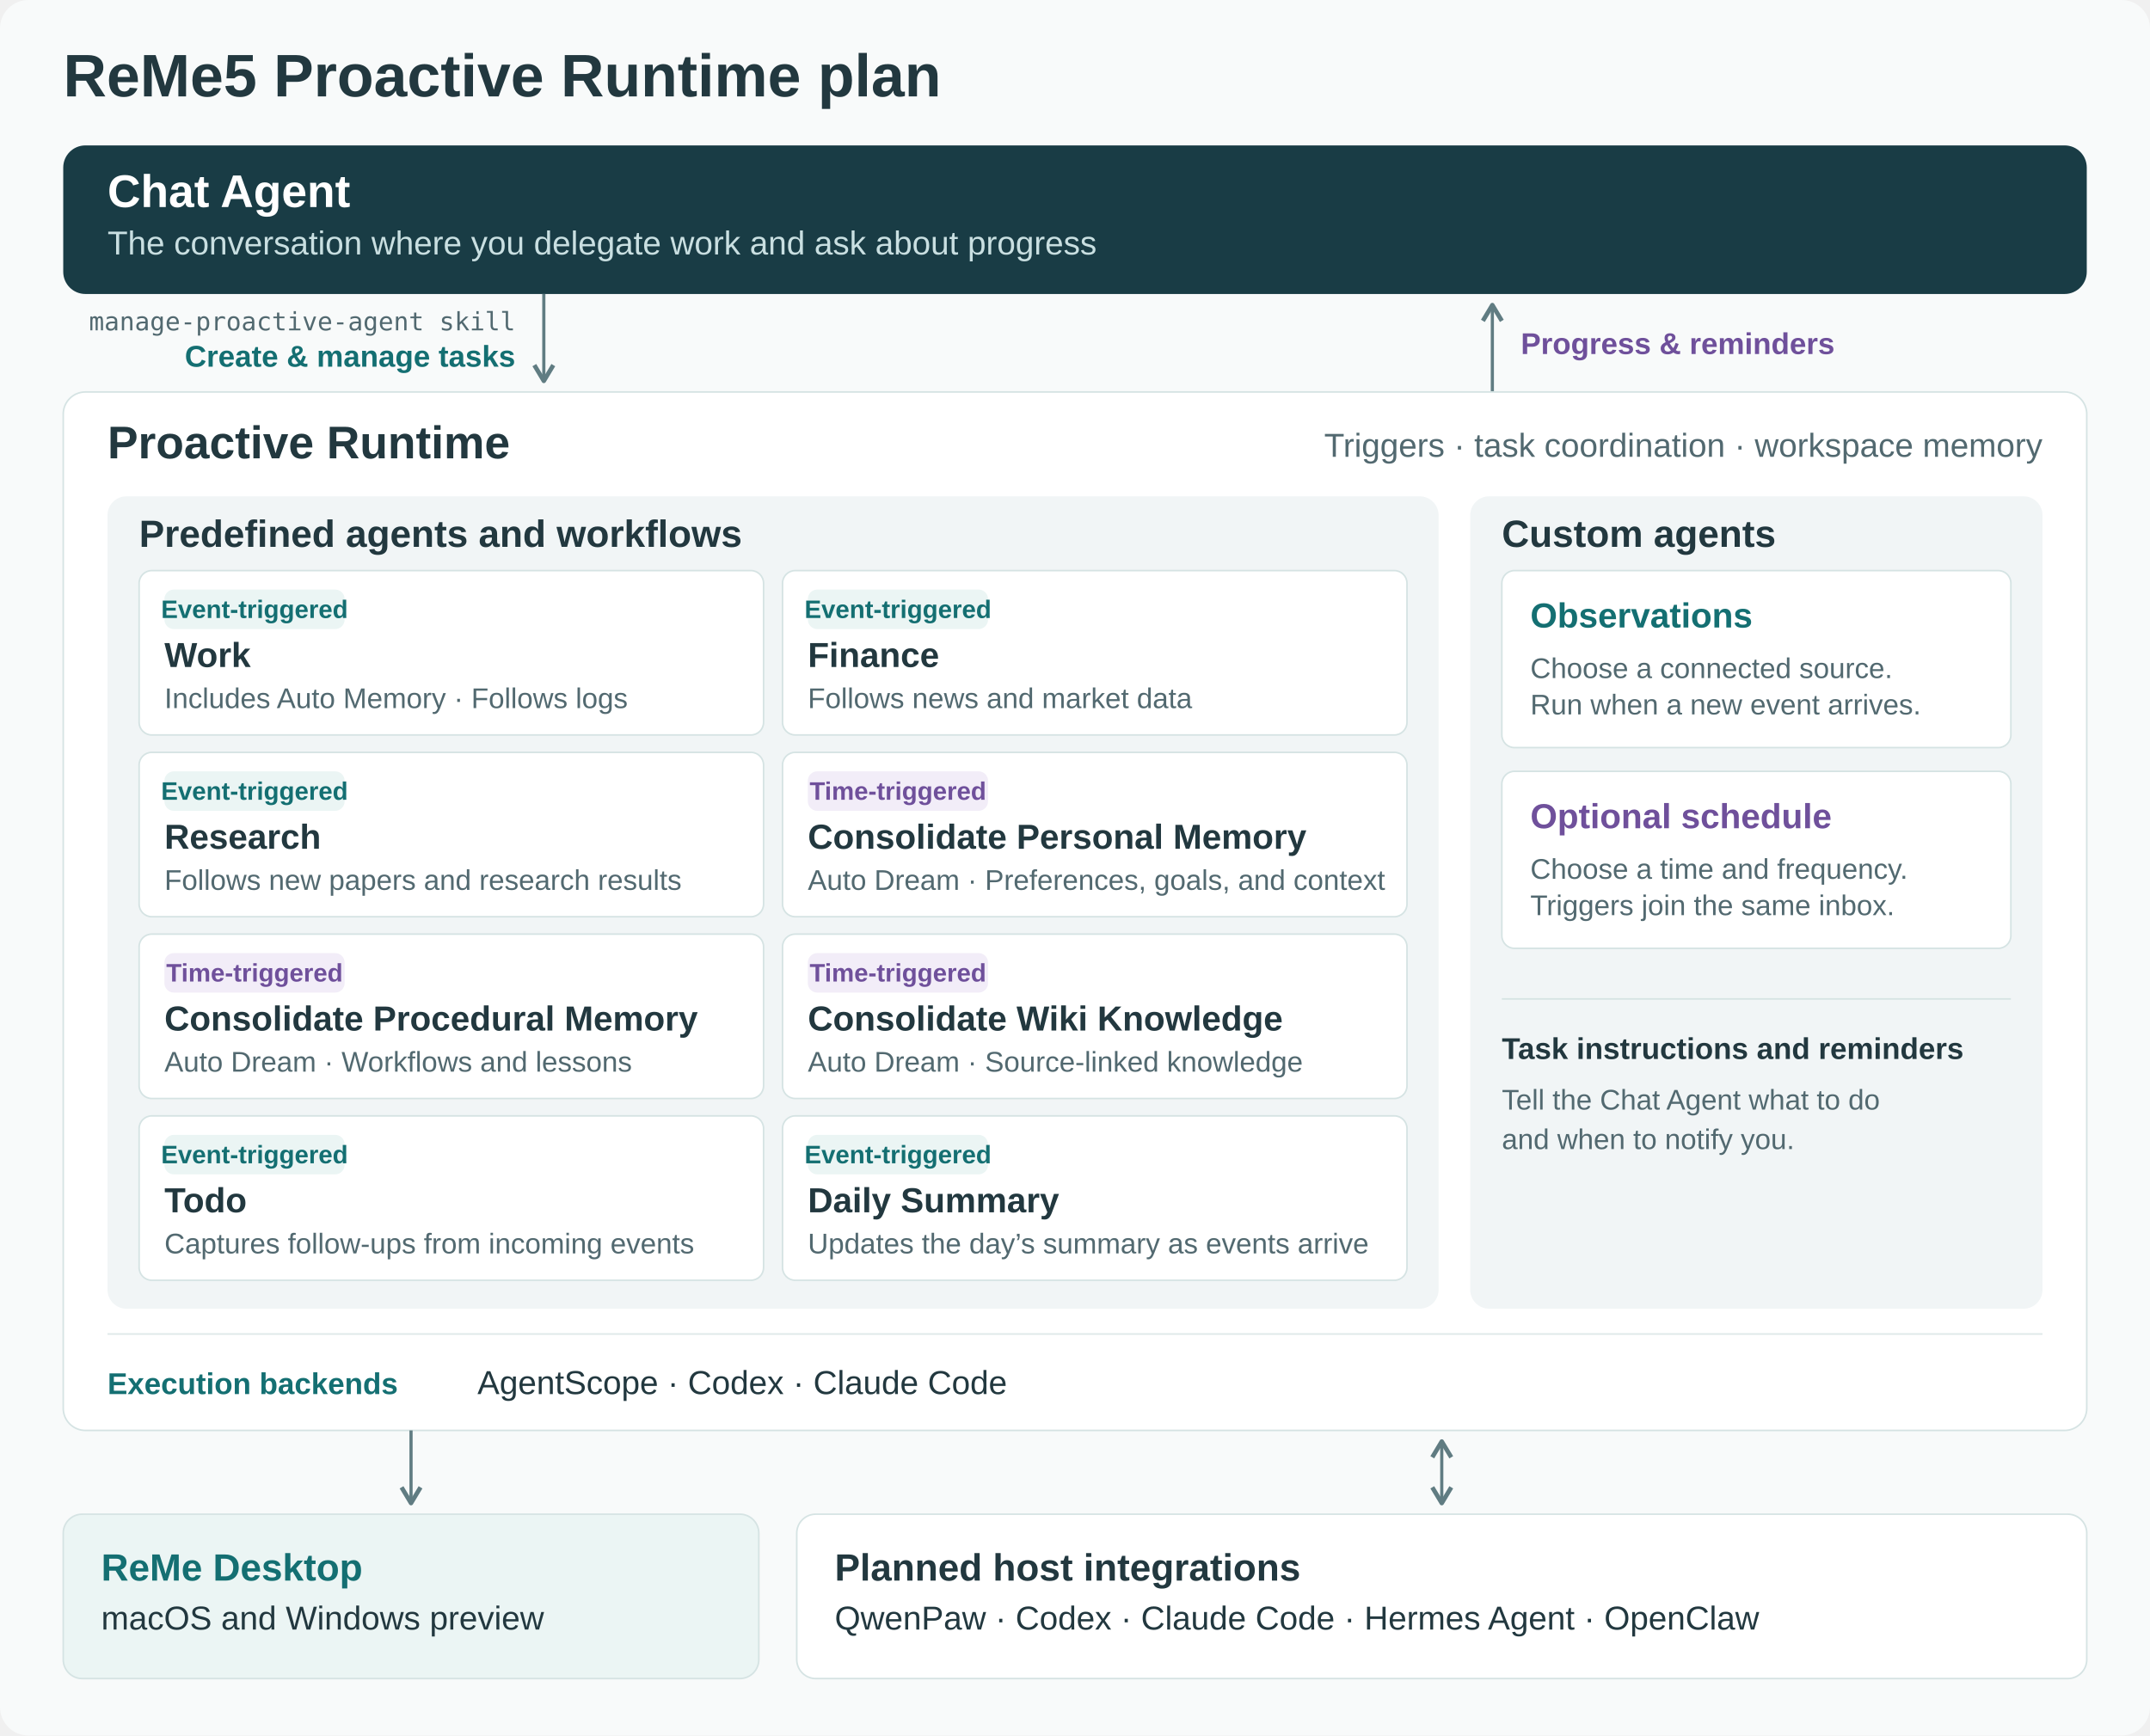
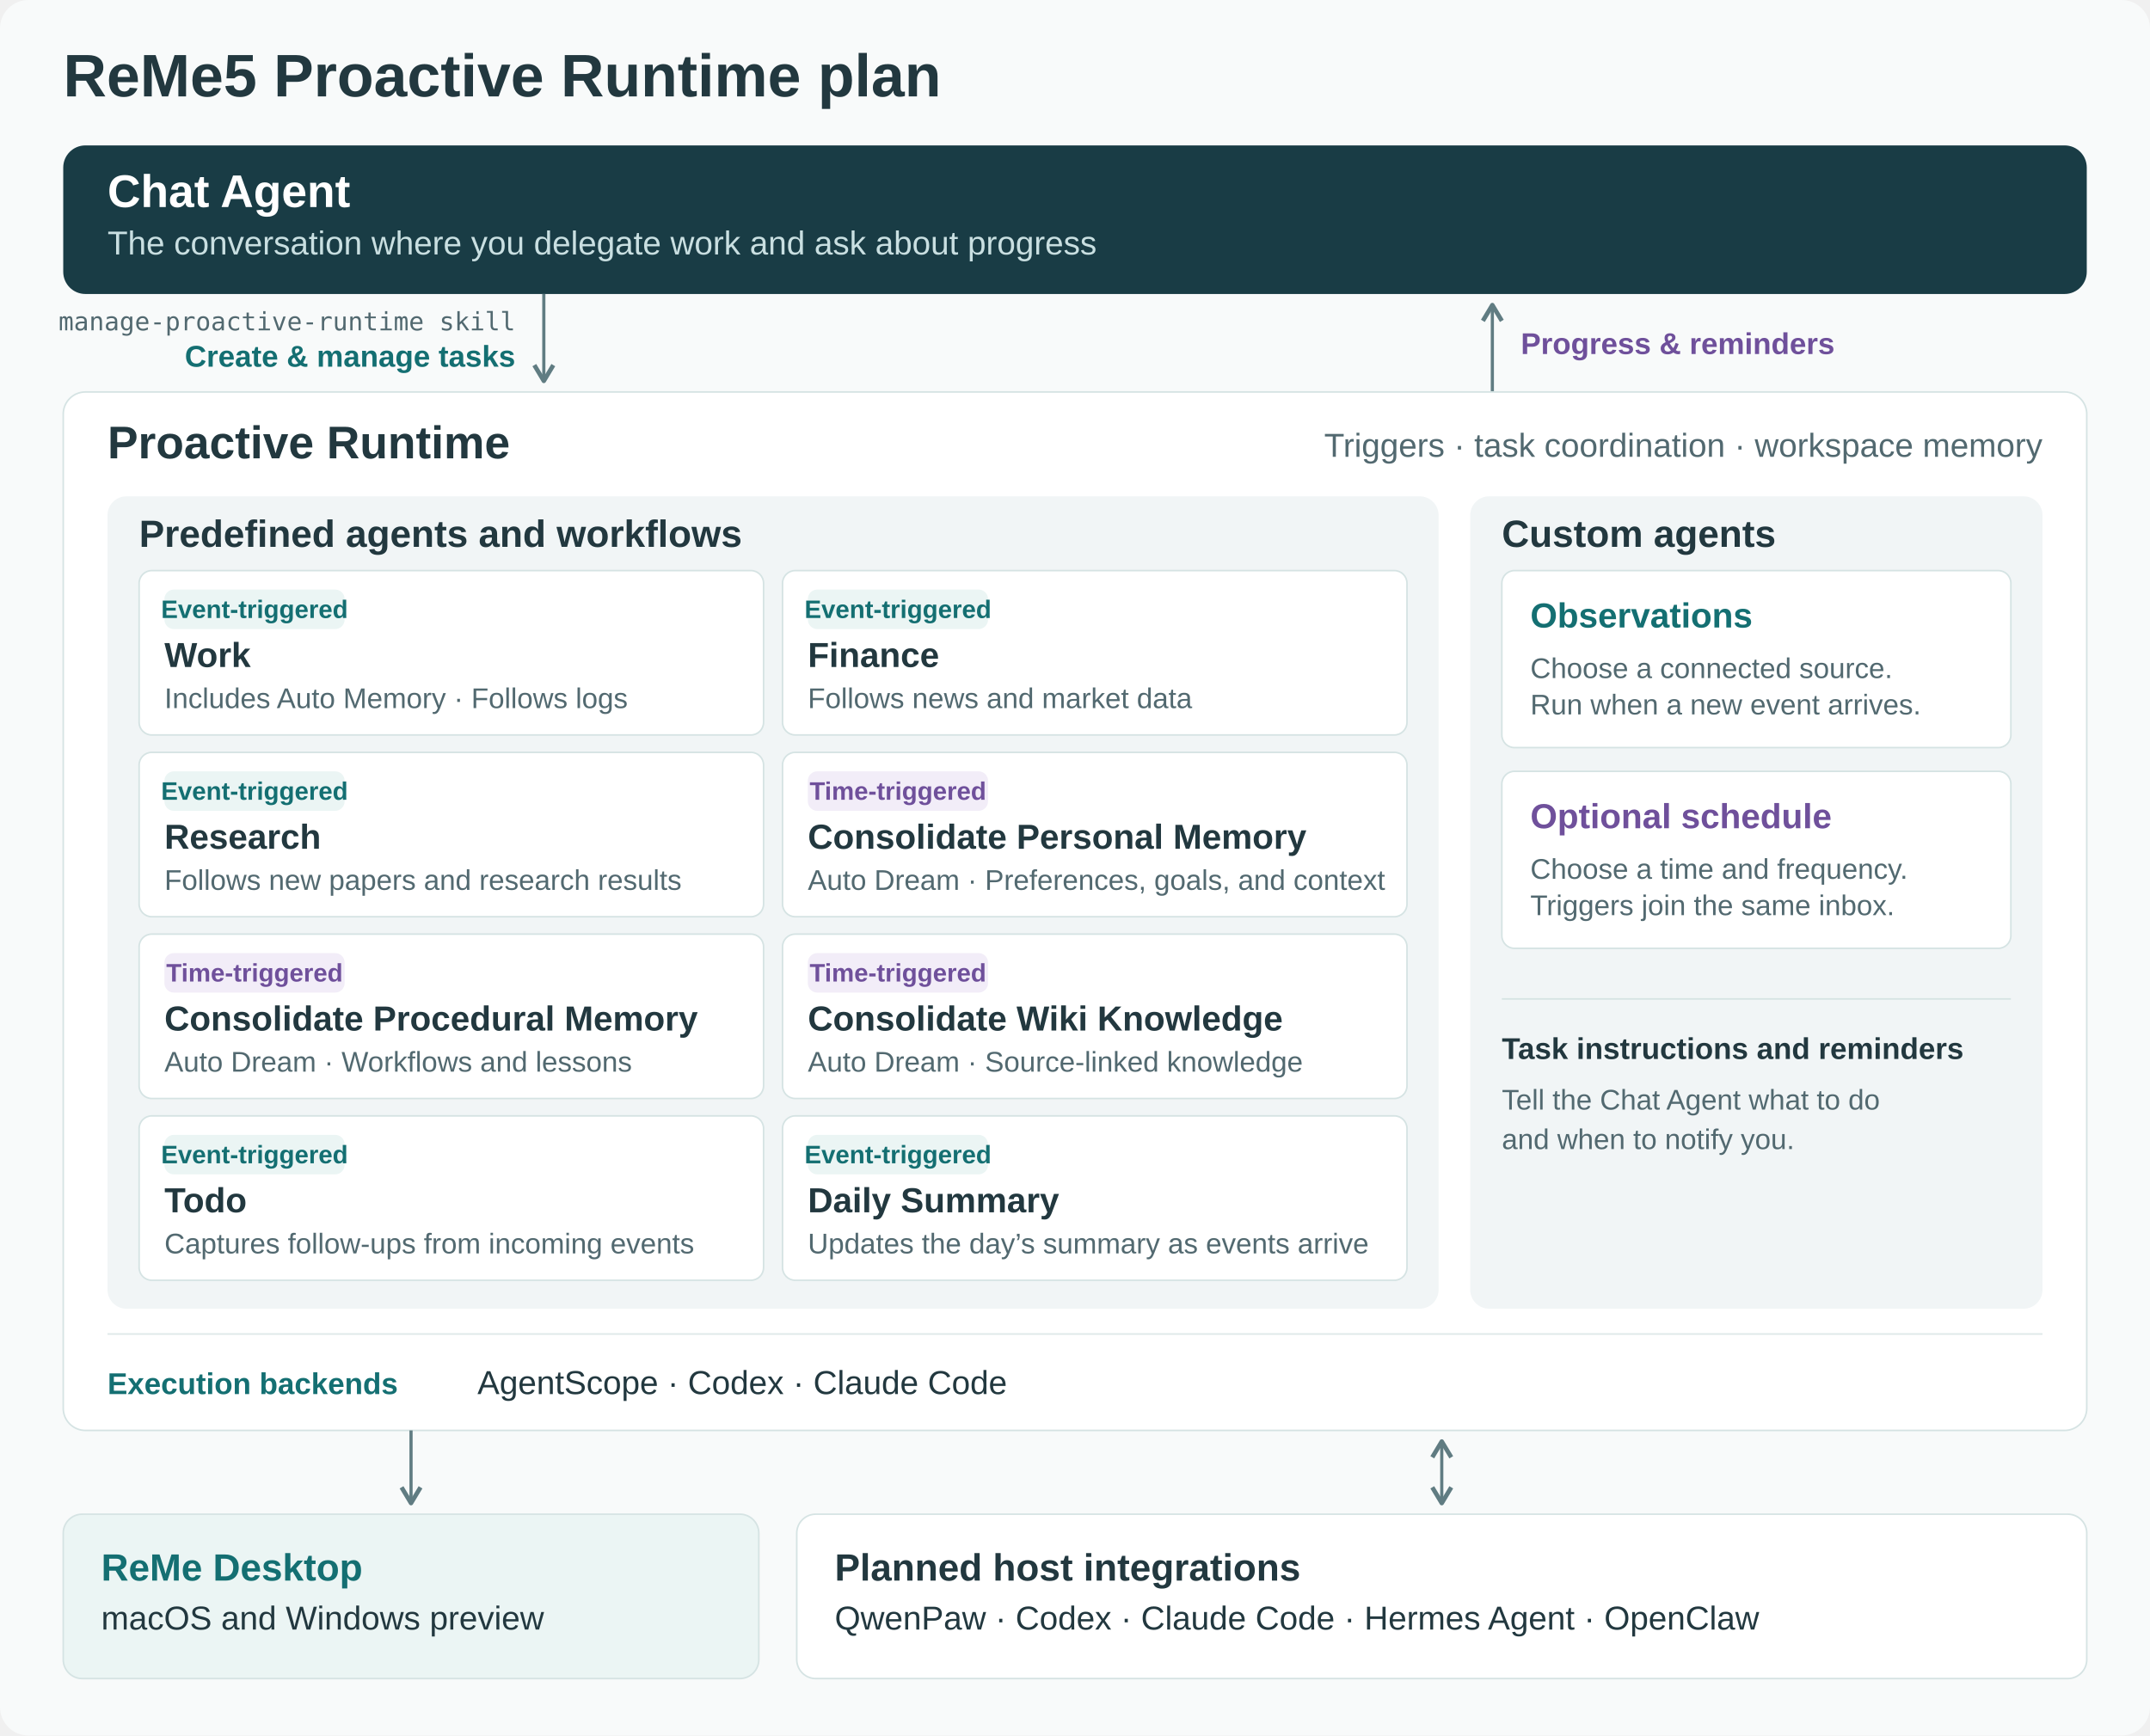
<svg xmlns="http://www.w3.org/2000/svg" width="1360" height="1098" viewBox="0 0 1360 1098" role="img" aria-labelledby="title desc">
  <defs>
    <style>
      text { font-family: -apple-system, BlinkMacSystemFont, 'Segoe UI', Arial, sans-serif; fill: #22383F; }
      .title { font-size: 38px; font-weight: 700; }
      .heading { font-size: 29px; font-weight: 700; }
      .card-title { font-size: 24px; font-weight: 700; }
      .body { font-size: 21px; }
      .preset-name { font-size: 22px; font-weight: 650; }
      .preset-copy { font-size: 18px; fill: #526970; }
      .label { font-size: 19px; font-weight: 650; }
      .skill { font-family: 'SFMono-Regular', Consolas, monospace; font-size: 16px; }
      .trigger { font-size: 16px; font-weight: 650; text-anchor: middle; }
      .preset-card { fill: #FFFFFF; stroke: #D5E3E3; }
      .event-bg { fill: #EBF5F4; }
      .cron-bg { fill: #F2EDF8; }
      .muted { fill: #526970; }
      .teal { fill: #146F72; }
      .purple { fill: #6F509B; }
      .light { fill: #FFFFFF; }
      .light-muted { fill: #C9DFE1; }
      .arrow { fill: none; stroke: #607C82; stroke-width: 2; marker-end: url(#arrow); }
    </style>
    <marker id="arrow" markerWidth="8" markerHeight="8" refX="6" refY="4" orient="auto-start-reverse">
      <path d="M1 1l5 3-5 3" fill="none" stroke="#607C82" stroke-width="1.4" stroke-linejoin="round" />
    </marker>
  </defs>
  <rect width="1360" height="1098" rx="18" fill="#F8FAFA" />
  <text x="40" y="61" class="title">ReMe5 Proactive Runtime plan</text>
  <rect x="40" y="92" width="1280" height="94" rx="14" fill="#193C45" />
  <text x="68" y="131" class="heading light">Chat Agent</text>
  <text x="68" y="161" class="body light-muted">The conversation where you delegate work and ask about progress</text>
  <path d="M344 186v55" class="arrow" />
-   <text x="326" y="209" class="skill muted" text-anchor="end">manage-proactive-agent skill</text>
+   <text x="326" y="209" class="skill muted" text-anchor="end">manage-proactive-runtime skill</text>
  <text x="326" y="232" class="label teal" text-anchor="end">Create &amp; manage tasks</text>
  <path d="M944 248v-55" class="arrow" />
  <text x="962" y="224" class="label purple">Progress &amp; reminders</text>
  <rect x="40" y="248" width="1280" height="657" rx="14" fill="#FFFFFF" stroke="#D5E3E3" />
  <text x="68" y="290" class="heading">Proactive Runtime</text>
  <text x="1292" y="289" class="body muted" text-anchor="end">Triggers · task coordination · workspace memory</text>
  <rect x="68" y="314" width="842" height="514" rx="12" fill="#F1F5F6" />
  <text x="88" y="346" class="card-title">Predefined agents and workflows</text>
  <g class="preset" transform="translate(88 361)">
    <rect class="preset-card" width="395" height="104" rx="8" />
    <rect x="16" y="12" width="114" height="25" rx="6" class="event-bg" />
    <text x="73" y="30" class="trigger teal">Event-triggered</text>
    <text x="16" y="61" class="preset-name">Work</text>
    <text x="16" y="87" class="preset-copy">Includes Auto Memory · Follows logs</text>
  </g>
  <g class="preset" transform="translate(495 361)">
    <rect class="preset-card" width="395" height="104" rx="8" />
    <rect x="16" y="12" width="114" height="25" rx="6" class="event-bg" />
    <text x="73" y="30" class="trigger teal">Event-triggered</text>
    <text x="16" y="61" class="preset-name">Finance</text>
    <text x="16" y="87" class="preset-copy">Follows news and market data</text>
  </g>
  <g class="preset" transform="translate(88 476)">
    <rect class="preset-card" width="395" height="104" rx="8" />
    <rect x="16" y="12" width="114" height="25" rx="6" class="event-bg" />
    <text x="73" y="30" class="trigger teal">Event-triggered</text>
    <text x="16" y="61" class="preset-name">Research</text>
    <text x="16" y="87" class="preset-copy">Follows new papers and research results</text>
  </g>
  <g class="preset" transform="translate(495 476)">
    <rect class="preset-card" width="395" height="104" rx="8" />
    <rect x="16" y="12" width="114" height="25" rx="6" class="cron-bg" />
    <text x="73" y="30" class="trigger purple">Time-triggered</text>
    <text x="16" y="61" class="preset-name">Consolidate Personal Memory</text>
    <text x="16" y="87" class="preset-copy">Auto Dream · Preferences, goals, and context</text>
  </g>
  <g class="preset" transform="translate(88 591)">
    <rect class="preset-card" width="395" height="104" rx="8" />
    <rect x="16" y="12" width="114" height="25" rx="6" class="cron-bg" />
    <text x="73" y="30" class="trigger purple">Time-triggered</text>
    <text x="16" y="61" class="preset-name">Consolidate Procedural Memory</text>
    <text x="16" y="87" class="preset-copy">Auto Dream · Workflows and lessons</text>
  </g>
  <g class="preset" transform="translate(495 591)">
    <rect class="preset-card" width="395" height="104" rx="8" />
    <rect x="16" y="12" width="114" height="25" rx="6" class="cron-bg" />
    <text x="73" y="30" class="trigger purple">Time-triggered</text>
    <text x="16" y="61" class="preset-name">Consolidate Wiki Knowledge</text>
    <text x="16" y="87" class="preset-copy">Auto Dream · Source-linked knowledge</text>
  </g>
  <g class="preset" transform="translate(88 706)">
    <rect class="preset-card" width="395" height="104" rx="8" />
    <rect x="16" y="12" width="114" height="25" rx="6" class="event-bg" />
    <text x="73" y="30" class="trigger teal">Event-triggered</text>
    <text x="16" y="61" class="preset-name">Todo</text>
    <text x="16" y="87" class="preset-copy">Captures follow-ups from incoming events</text>
  </g>
  <g class="preset" transform="translate(495 706)">
    <rect class="preset-card" width="395" height="104" rx="8" />
    <rect x="16" y="12" width="114" height="25" rx="6" class="event-bg" />
    <text x="73" y="30" class="trigger teal">Event-triggered</text>
    <text x="16" y="61" class="preset-name">Daily Summary</text>
    <text x="16" y="87" class="preset-copy">Updates the day’s summary as events arrive</text>
  </g>
  <rect x="930" y="314" width="362" height="514" rx="12" fill="#F1F5F6" />
  <text x="950" y="346" class="card-title">Custom agents</text>
  <rect x="950" y="361" width="322" height="112" rx="8" class="preset-card" />
  <text x="968" y="397" class="preset-name teal">Observations</text>
  <text x="968" y="429" class="preset-copy">Choose a connected source.</text>
  <text x="968" y="452" class="preset-copy">Run when a new event arrives.</text>
  <rect x="950" y="488" width="322" height="112" rx="8" class="preset-card" />
  <text x="968" y="524" class="preset-name purple">Optional schedule</text>
  <text x="968" y="556" class="preset-copy">Choose a time and frequency.</text>
  <text x="968" y="579" class="preset-copy">Triggers join the same inbox.</text>
  <path d="M950 632h322" fill="none" stroke="#D5E3E3" />
  <text x="950" y="670" class="label">Task instructions and reminders</text>
  <text x="950" y="702" class="preset-copy">Tell the Chat Agent what to do</text>
  <text x="950" y="727" class="preset-copy">and when to notify you.</text>
  <path d="M68 844h1224" fill="none" stroke="#DDE8E8" />
  <text x="68" y="882" class="label teal">Execution backends</text>
  <text x="302" y="882" class="body">AgentScope · Codex · Claude Code</text>
  <path d="M260 905v46" class="arrow" />
  <path d="M912 912v39" class="arrow" marker-start="url(#arrow)" />
  <rect x="40" y="958" width="440" height="104" rx="12" fill="#EBF5F4" stroke="#D5E3E3" />
  <text x="64" y="1000" class="card-title teal">ReMe Desktop</text>
  <text x="64" y="1031" class="body">macOS and Windows preview</text>
  <rect x="504" y="958" width="816" height="104" rx="12" fill="#FFFFFF" stroke="#D5E3E3" />
  <text x="528" y="1000" class="card-title">Planned host integrations</text>
  <text x="528" y="1031" class="body">QwenPaw · Codex · Claude Code · Hermes Agent · OpenClaw</text>
</svg>
